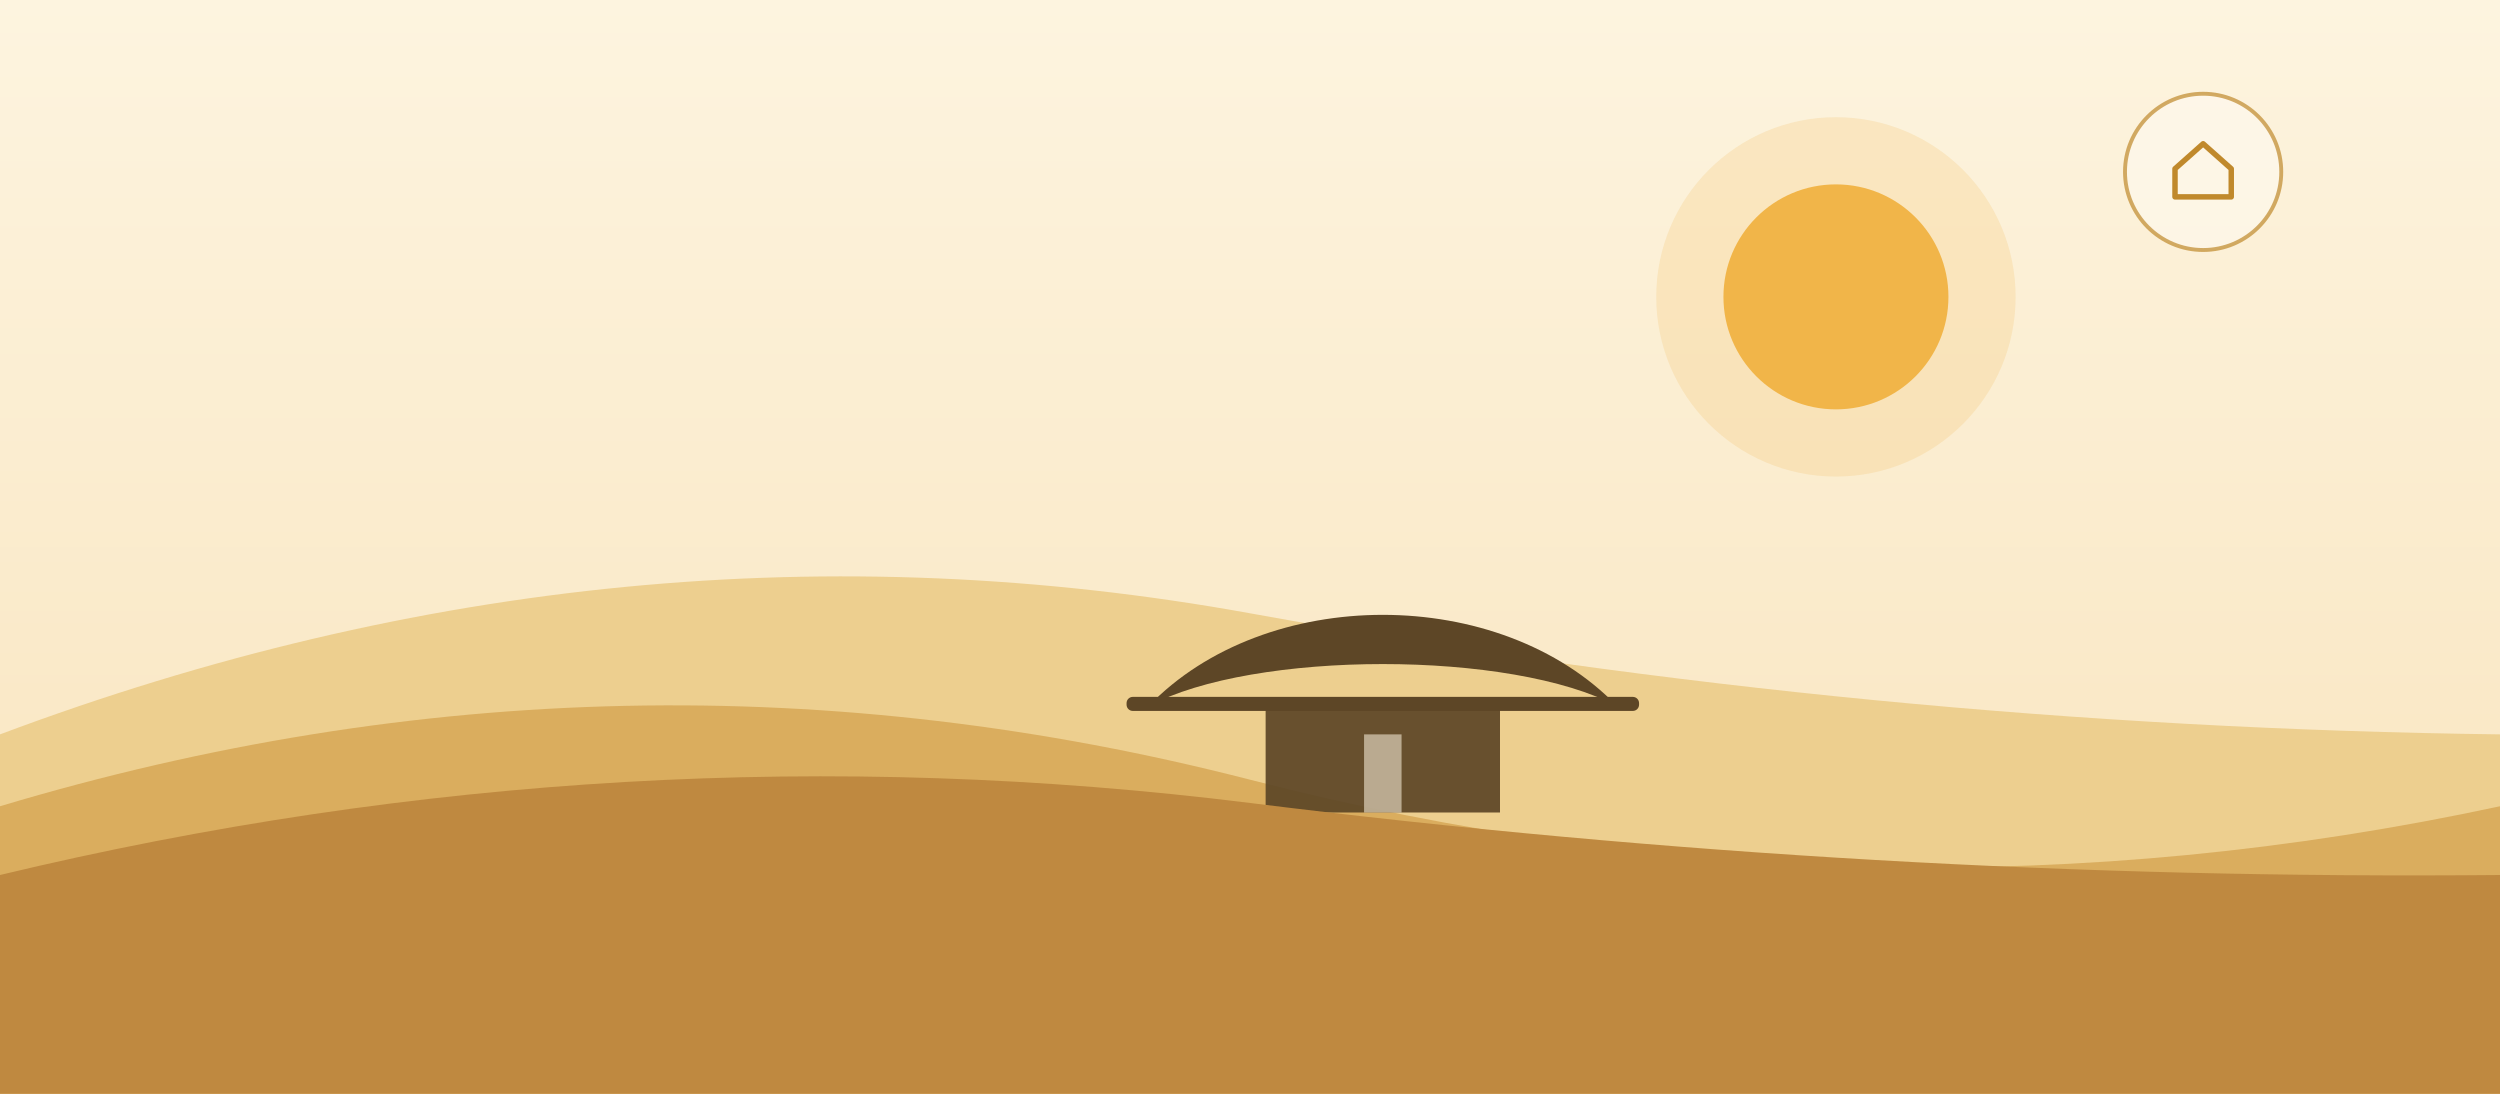
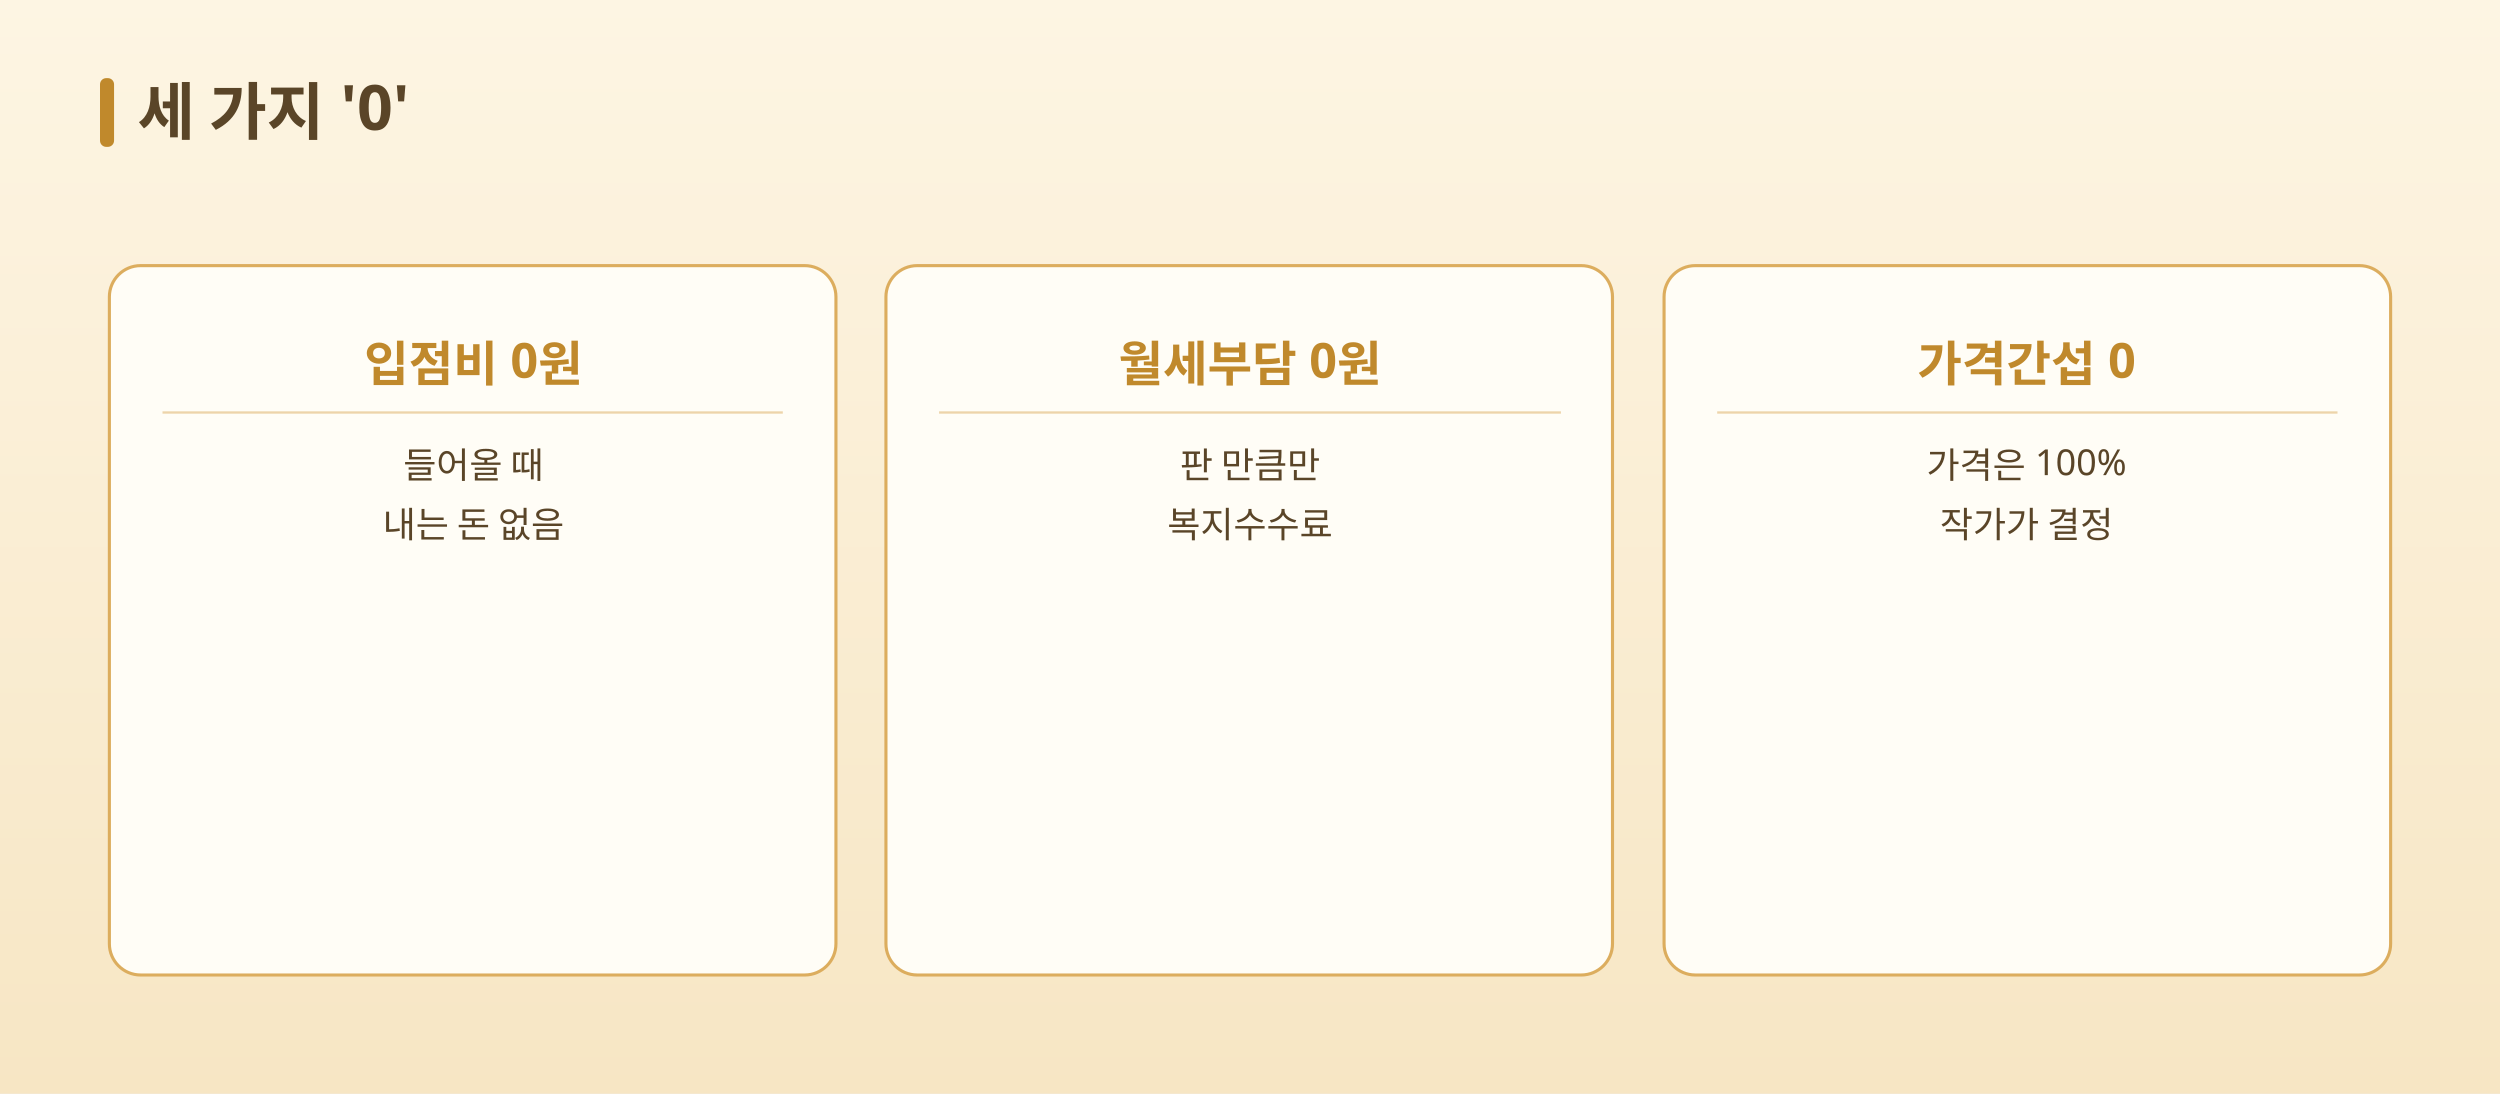
- <svg xmlns="http://www.w3.org/2000/svg" viewBox="0 0 1600 700" role="img" aria-label="헐버트 문서 일러스트">
+ <svg xmlns="http://www.w3.org/2000/svg" viewBox="0 0 1600 700" role="img" aria-label="세 가지 '0'">
  <defs>
-     <linearGradient id="sky" x1="0" y1="0" x2="0" y2="1">
-       <stop offset="0" stop-color="#fdf4df" />
-       <stop offset="1" stop-color="#f8e3bb" />
+     <linearGradient id="bg" x1="0" y1="0" x2="0" y2="1">
+       <stop offset="0" stop-color="#fdf5e3" />
+       <stop offset="1" stop-color="#f7e6c4" />
    </linearGradient>
  </defs>
-   <rect width="1600" height="700" fill="url(#sky)" />
-   <circle cx="1175" cy="190" r="115" fill="#f1b549" fill-opacity=".18" />
-   <circle cx="1175" cy="190" r="72" fill="#f1b549" />
-   <path d="M0,470 Q400,320 800,392.5 T1600,470 L1600,700 L0,700 Z" fill="#edcf8f" />
-   <path d="M0,516 Q400,396 800,499.0 T1600,516 L1600,700 L0,700 Z" fill="#daad5e" />
-   <rect x="810" y="452" width="150" height="68" fill="#5d4626" fill-opacity=".92" />
-   <rect x="873" y="470" width="24" height="50" fill="#fdf4df" fill-opacity=".55" />
-   <path d="M735,452 C810,374 960,374 1035,452 C968,416 802,416 735,452 Z" fill="#5d4626" />
-   <rect x="721" y="446" width="328" height="9" rx="4" fill="#5d4626" />
-   <path d="M0,560 Q400,464 800,513.9 T1600,560 L1600,700 L0,700 Z" fill="#bf8940" />
-   <circle cx="1410" cy="110" r="50" fill="#fff" fill-opacity=".34" />
-   <circle cx="1410" cy="110" r="50" fill="none" stroke="#c0892c" stroke-width="2.5" stroke-opacity=".7" />
-   <path d="M1392,126 V108 L1410,92 L1428,108 V126 Z" fill="none" stroke="#c0892c" stroke-width="3.5" stroke-linejoin="round" />
+   <rect width="1600" height="700" fill="url(#bg)" />
+   <rect x="64" y="50" width="9" height="44" rx="4" fill="#c0892c" />
+   <text x="88" y="86" font-family="Pretendard,'Apple SD Gothic Neo','Malgun Gothic',sans-serif" font-size="40" font-weight="800" fill="#5a4528" text-anchor="start">세 가지 '0'</text>
+   <rect x="70" y="170" width="465" height="454" rx="20" fill="#fffdf6" stroke="#dcad5e" stroke-width="2" />
+   <text x="303" y="244" font-family="Pretendard,'Apple SD Gothic Neo','Malgun Gothic',sans-serif" font-size="31" font-weight="800" fill="#c0892c" text-anchor="middle">입점비 0원</text>
+   <line x1="104" y1="264" x2="501" y2="264" stroke="#dcad5e" stroke-width="1.5" stroke-opacity=".5" />
+   <text x="303" y="306" font-family="Pretendard,'Apple SD Gothic Neo','Malgun Gothic',sans-serif" font-size="23" font-weight="400" fill="#5a4528" text-anchor="middle">들어올 때</text>
+   <text x="303" y="344" font-family="Pretendard,'Apple SD Gothic Neo','Malgun Gothic',sans-serif" font-size="23" font-weight="400" fill="#5a4528" text-anchor="middle">내는 돈 없음</text>
+   <rect x="567" y="170" width="465" height="454" rx="20" fill="#fffdf6" stroke="#dcad5e" stroke-width="2" />
+   <text x="800" y="244" font-family="Pretendard,'Apple SD Gothic Neo','Malgun Gothic',sans-serif" font-size="31" font-weight="800" fill="#c0892c" text-anchor="middle">월세부담 0원</text>
+   <line x1="601" y1="264" x2="999" y2="264" stroke="#dcad5e" stroke-width="1.5" stroke-opacity=".5" />
+   <text x="800" y="306" font-family="Pretendard,'Apple SD Gothic Neo','Malgun Gothic',sans-serif" font-size="23" font-weight="400" fill="#5a4528" text-anchor="middle">판 만큼만</text>
+   <text x="800" y="344" font-family="Pretendard,'Apple SD Gothic Neo','Malgun Gothic',sans-serif" font-size="23" font-weight="400" fill="#5a4528" text-anchor="middle">복지수수료</text>
+   <rect x="1065" y="170" width="465" height="454" rx="20" fill="#fffdf6" stroke="#dcad5e" stroke-width="2" />
+   <text x="1297" y="244" font-family="Pretendard,'Apple SD Gothic Neo','Malgun Gothic',sans-serif" font-size="31" font-weight="800" fill="#c0892c" text-anchor="middle">가격간섭 0</text>
+   <line x1="1099" y1="264" x2="1496" y2="264" stroke="#dcad5e" stroke-width="1.5" stroke-opacity=".5" />
+   <text x="1297" y="306" font-family="Pretendard,'Apple SD Gothic Neo','Malgun Gothic',sans-serif" font-size="23" font-weight="400" fill="#5a4528" text-anchor="middle">가격은 100%</text>
+   <text x="1297" y="344" font-family="Pretendard,'Apple SD Gothic Neo','Malgun Gothic',sans-serif" font-size="23" font-weight="400" fill="#5a4528" text-anchor="middle">작가가 결정</text>
</svg>
